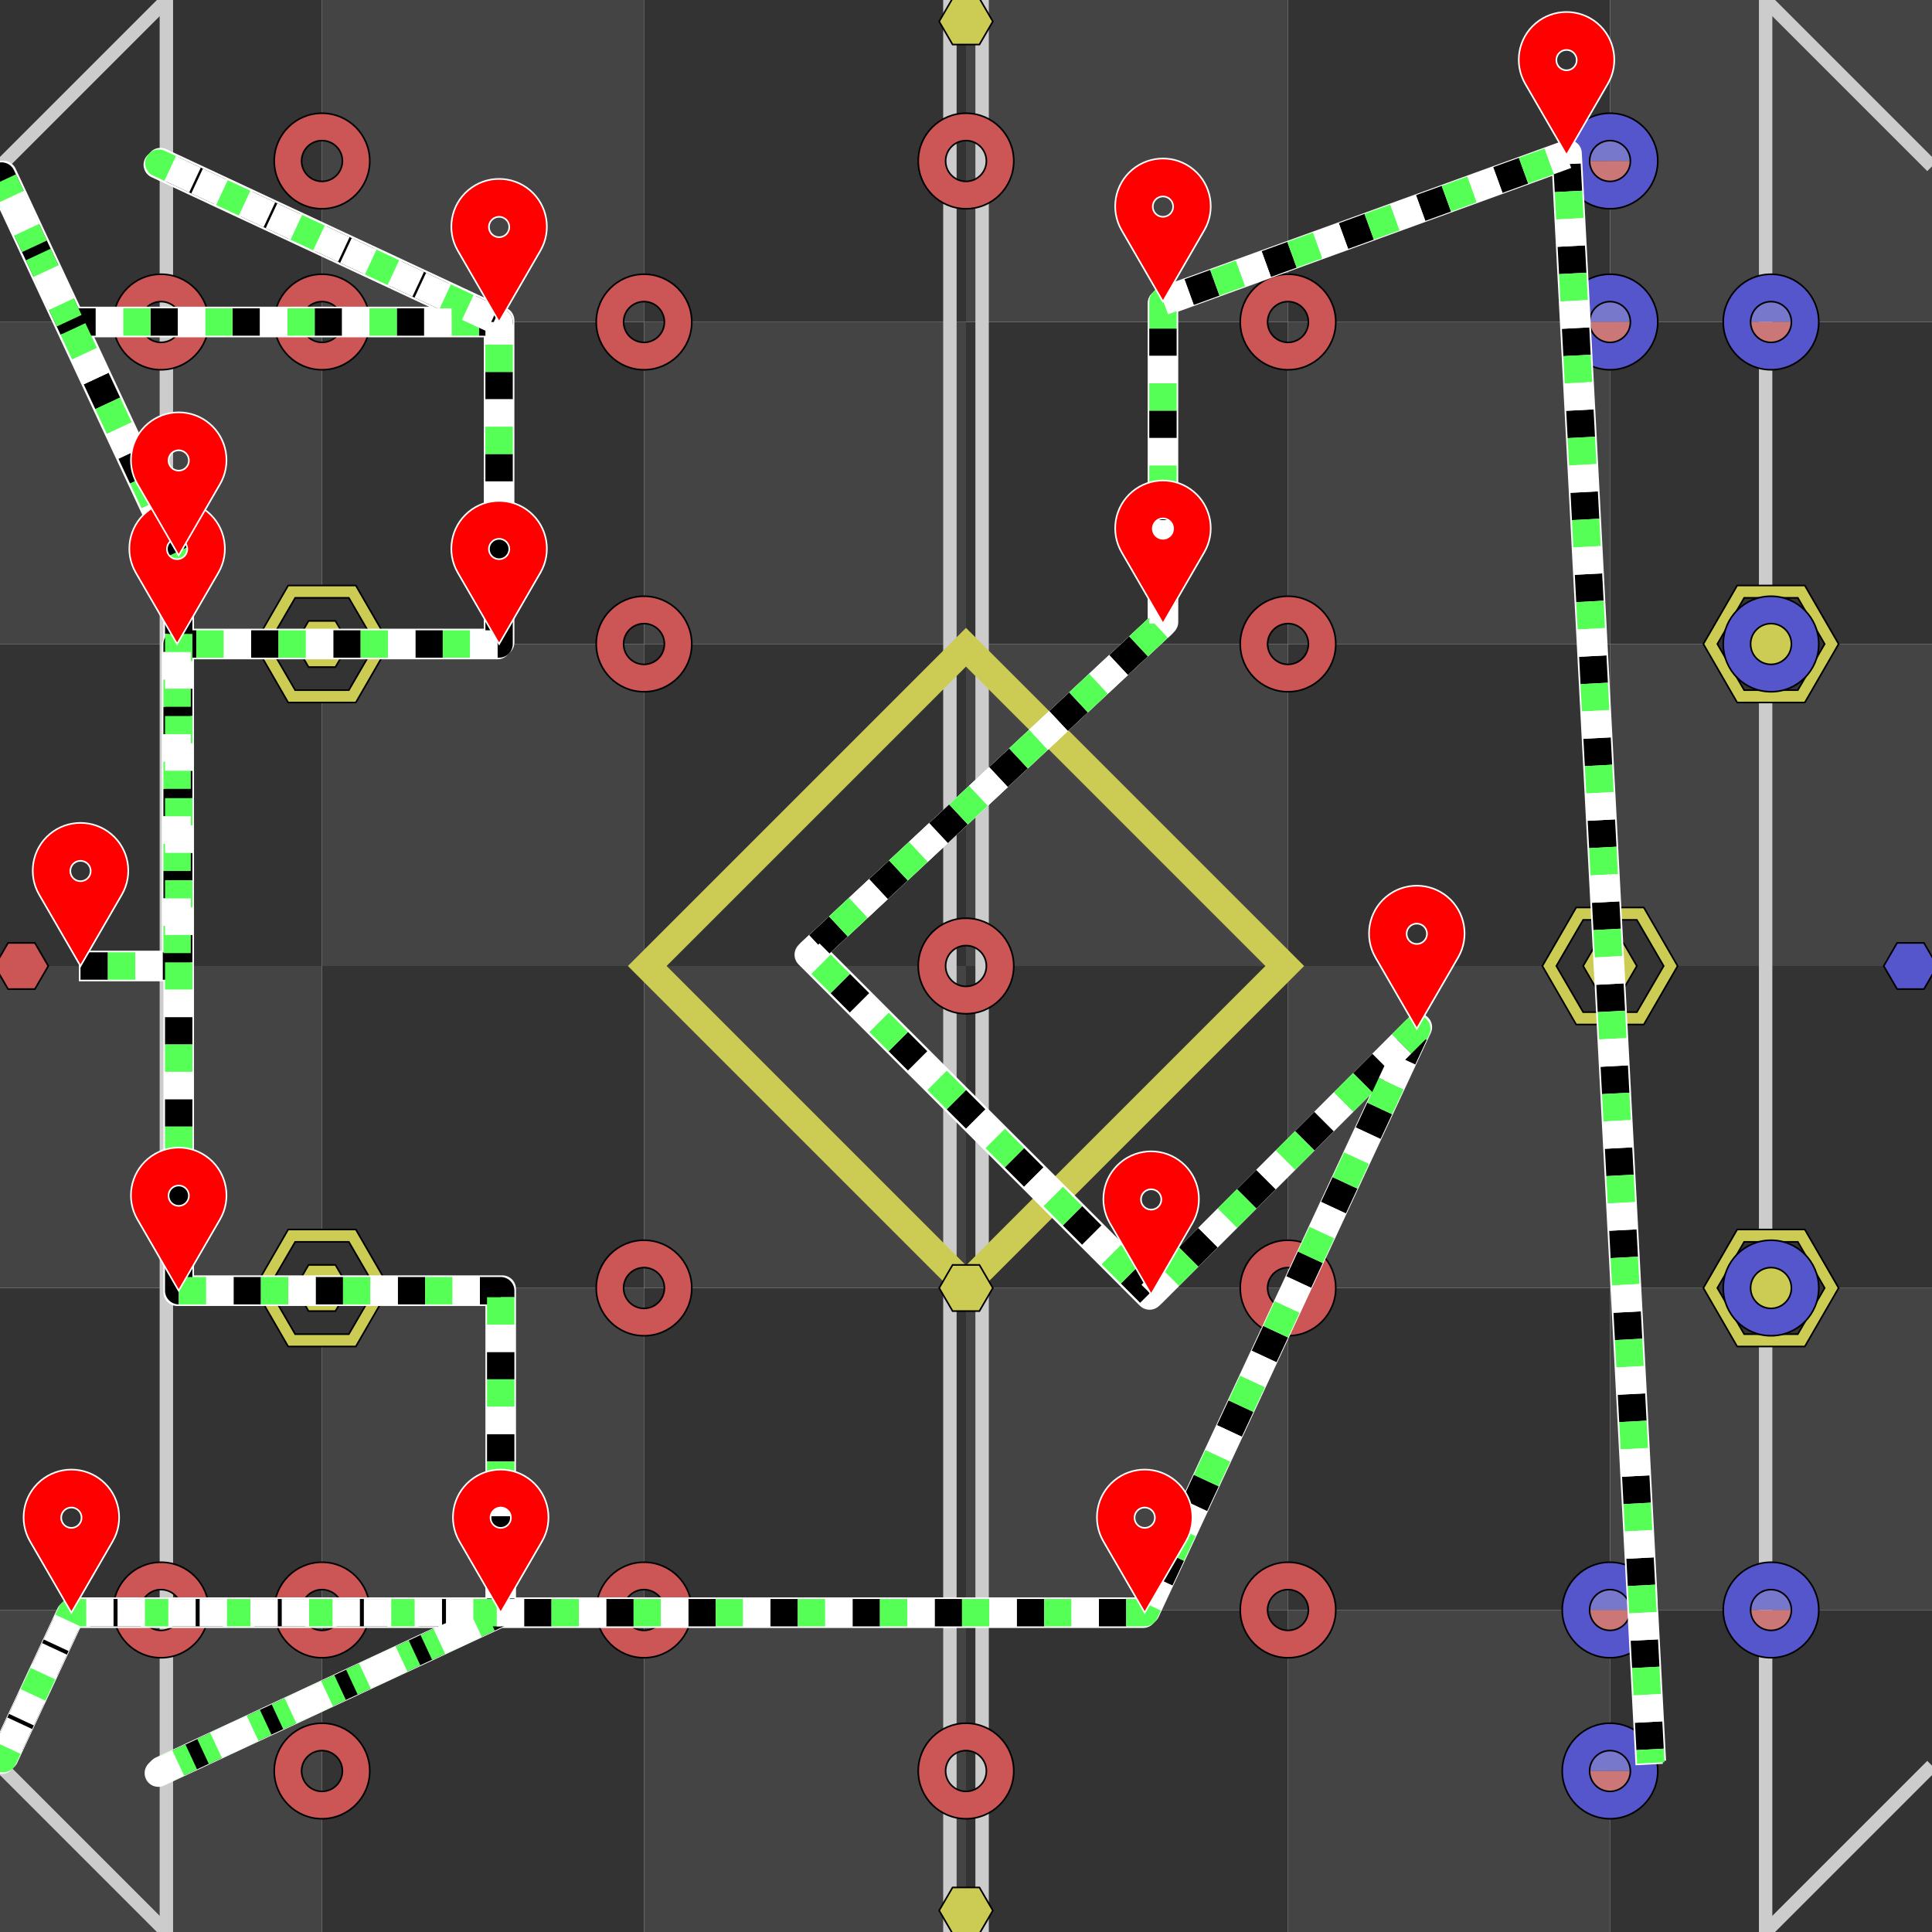
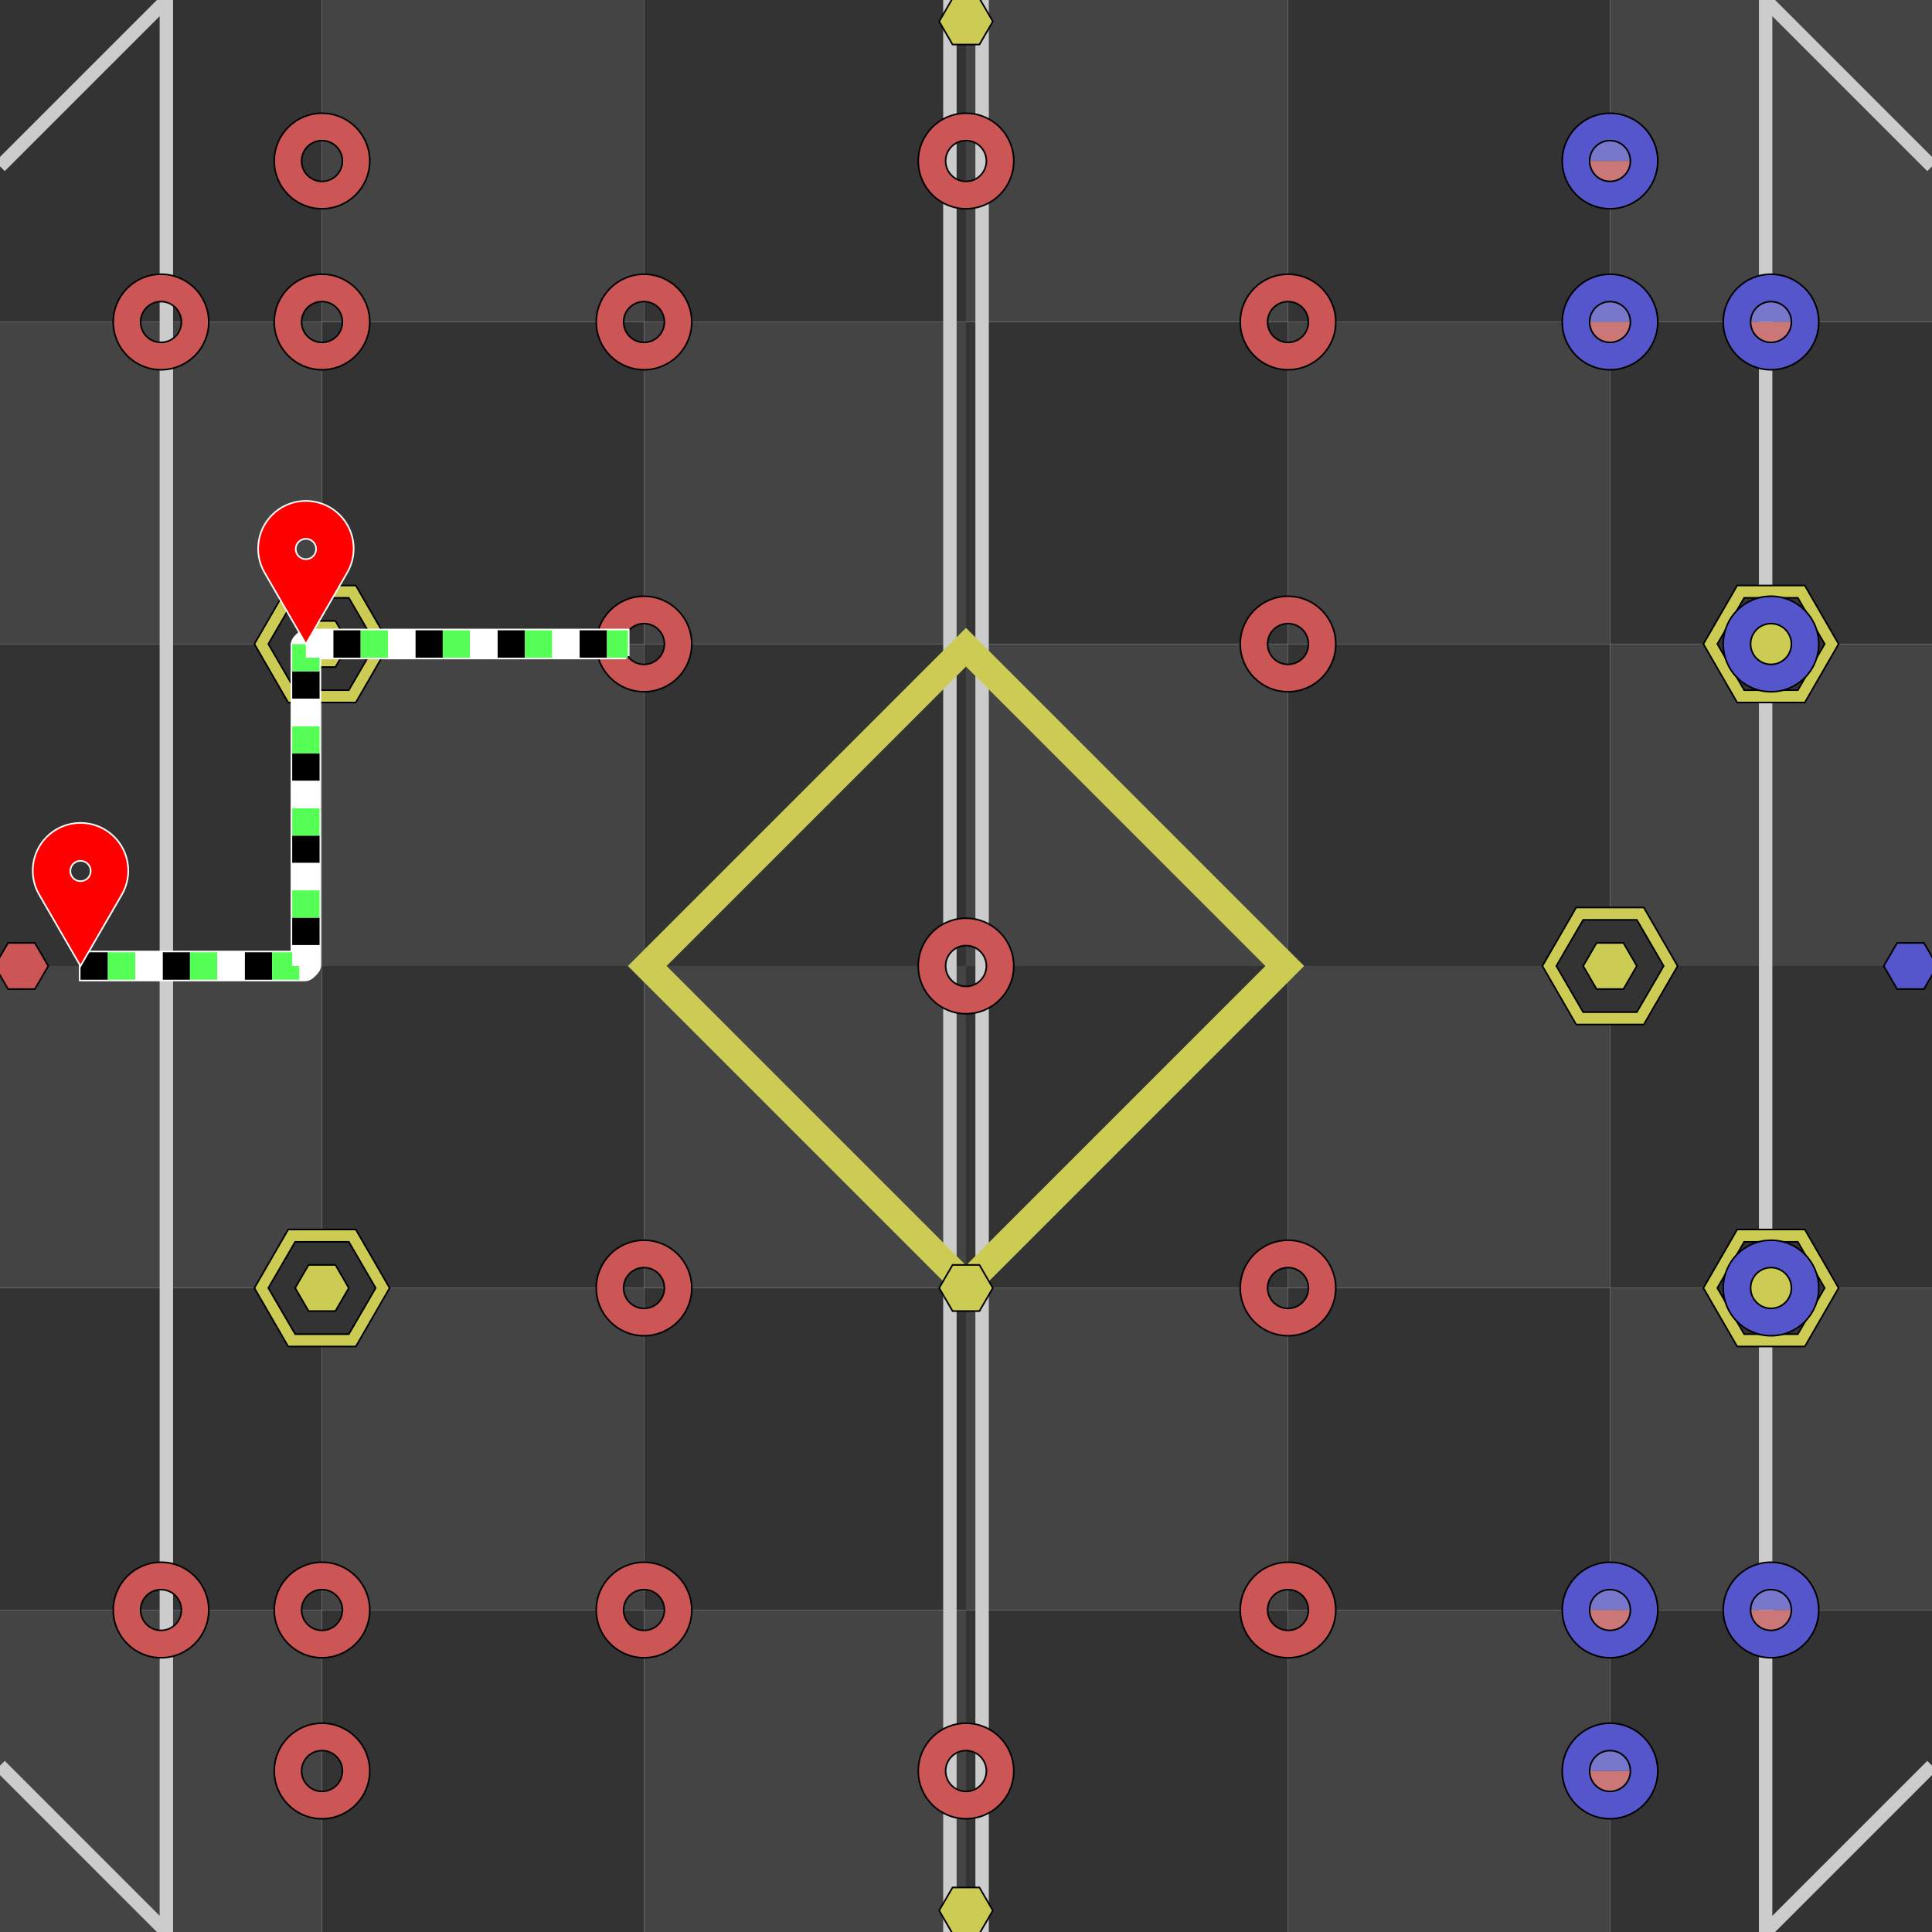
<svg xmlns="http://www.w3.org/2000/svg" version="1.1" width="600" height="600" viewBox="-1800 -1800 3600 3600">
  <g transform="scale(1, -1)">
    <rect x="-1800" y="-1800" width="600" height="600" fill="#444444" />
    <rect x="-1800" y="-1200" width="600" height="600" fill="#333333" />
    <rect x="-1800" y="-600" width="600" height="600" fill="#444444" />
    <rect x="-1800" y="0" width="600" height="600" fill="#333333" />
    <rect x="-1800" y="600" width="600" height="600" fill="#444444" />
    <rect x="-1800" y="1200" width="600" height="600" fill="#333333" />
    <rect x="-1200" y="-1800" width="600" height="600" fill="#333333" />
    <rect x="-1200" y="-1200" width="600" height="600" fill="#444444" />
    <rect x="-1200" y="-600" width="600" height="600" fill="#333333" />
    <rect x="-1200" y="0" width="600" height="600" fill="#444444" />
    <rect x="-1200" y="600" width="600" height="600" fill="#333333" />
    <rect x="-1200" y="1200" width="600" height="600" fill="#444444" />
    <rect x="-600" y="-1800" width="600" height="600" fill="#444444" />
    <rect x="-600" y="-1200" width="600" height="600" fill="#333333" />
    <rect x="-600" y="-600" width="600" height="600" fill="#444444" />
    <rect x="-600" y="0" width="600" height="600" fill="#333333" />
    <rect x="-600" y="600" width="600" height="600" fill="#444444" />
    <rect x="-600" y="1200" width="600" height="600" fill="#333333" />
    <rect x="0" y="-1800" width="600" height="600" fill="#333333" />
    <rect x="0" y="-1200" width="600" height="600" fill="#444444" />
    <rect x="0" y="-600" width="600" height="600" fill="#333333" />
    <rect x="0" y="0" width="600" height="600" fill="#444444" />
    <rect x="0" y="600" width="600" height="600" fill="#333333" />
    <rect x="0" y="1200" width="600" height="600" fill="#444444" />
    <rect x="600" y="-1800" width="600" height="600" fill="#444444" />
    <rect x="600" y="-1200" width="600" height="600" fill="#333333" />
    <rect x="600" y="-600" width="600" height="600" fill="#444444" />
    <rect x="600" y="0" width="600" height="600" fill="#333333" />
    <rect x="600" y="600" width="600" height="600" fill="#444444" />
    <rect x="600" y="1200" width="600" height="600" fill="#333333" />
    <rect x="1200" y="-1800" width="600" height="600" fill="#333333" />
    <rect x="1200" y="-1200" width="600" height="600" fill="#444444" />
    <rect x="1200" y="-600" width="600" height="600" fill="#333333" />
    <rect x="1200" y="0" width="600" height="600" fill="#444444" />
    <rect x="1200" y="600" width="600" height="600" fill="#333333" />
    <rect x="1200" y="1200" width="600" height="600" fill="#444444" />
    <line x1="-1490" y1="-1800" x2="-1490" y2="1800" stroke="#cccccc" stroke-width="25" />
    <line x1="-30" y1="-1800" x2="-30" y2="1800" stroke="#cccccc" stroke-width="25" />
    <line x1="30" y1="-1800" x2="30" y2="1800" stroke="#cccccc" stroke-width="25" />
    <line x1="1490" y1="-1800" x2="1490" y2="1800" stroke="#cccccc" stroke-width="25" />
    <line x1="-1800" y1="-1490" x2="-1490" y2="-1800" stroke="#cccccc" stroke-width="25" />
    <line x1="1800" y1="-1490" x2="1490" y2="-1800" stroke="#cccccc" stroke-width="25" />
    <line x1="-1800" y1="1490" x2="-1490" y2="1800" stroke="#cccccc" stroke-width="25" />
    <line x1="1800" y1="1490" x2="1490" y2="1800" stroke="#cccccc" stroke-width="25" />
    <rect x="-420" y="-420" width="840" height="840" transform="rotate(45)" stroke="#cccc55" fill="none" stroke-width="51" />
    <polygon points="-1710,0 -1735,43 -1785,43 -1810,0 -1785,-43 -1735,-43" fill="#cc5555" stroke="#000000" stroke-width="3" />
    <polygon points="1810,0 1785,43 1735,43 1710,0 1735,-43 1785,-43" fill="#5555cc" stroke="#000000" stroke-width="3" />
    <polygon points="50,1760 25,1803 -25,1803 -50,1760 -25,1717 25,1717" fill="#cccc55" stroke="#000000" stroke-width="3" />
    <polygon points="50,-600 25,-557 -25,-557 -50,-600 -25,-643 25,-643" fill="#cccc55" stroke="#000000" stroke-width="3" />
    <polygon points="50,-1760 25,-1717 -25,-1717 -50,-1760 -25,-1803 25,-1803" fill="#cccc55" stroke="#000000" stroke-width="3" />
    <polygon points="-1074,600 -1137,709 -1263,709 -1326,600 -1263,491 -1137,491" fill="#cccc55" stroke="#000000" stroke-width="3" />
    <polygon points="-1100,600 -1150,686 -1250,686 -1300,600 -1250,514 -1150,514" fill="#333333" stroke="#000000" stroke-width="3" />
    <polygon points="-1150,600 -1175,643 -1225,643 -1250,600 -1225,557 -1175,557" fill="#cccc55" stroke="#000000" stroke-width="3" />
    <polygon points="1626,600 1563,709 1437,709 1374,600 1437,491 1563,491" fill="#cccc55" stroke="#000000" stroke-width="3" />
    <polygon points="1600,600 1550,686 1450,686 1400,600 1450,514 1550,514" fill="#333333" stroke="#000000" stroke-width="3" />
    <polygon points="1550,600 1525,643 1475,643 1450,600 1475,557 1525,557" fill="#cccc55" stroke="#000000" stroke-width="3" />
    <polygon points="1326,0 1263,109 1137,109 1074,0 1137,-109 1263,-109" fill="#cccc55" stroke="#000000" stroke-width="3" />
    <polygon points="1300,0 1250,86 1150,86 1100,0 1150,-86 1250,-86" fill="#333333" stroke="#000000" stroke-width="3" />
    <polygon points="1250,0 1225,43 1175,43 1150,0 1175,-43 1225,-43" fill="#cccc55" stroke="#000000" stroke-width="3" />
    <polygon points="-1074,-600 -1137,-491 -1263,-491 -1326,-600 -1263,-709 -1137,-709" fill="#cccc55" stroke="#000000" stroke-width="3" />
    <polygon points="-1100,-600 -1150,-514 -1250,-514 -1300,-600 -1250,-686 -1150,-686" fill="#333333" stroke="#000000" stroke-width="3" />
    <polygon points="-1150,-600 -1175,-557 -1225,-557 -1250,-600 -1225,-643 -1175,-643" fill="#cccc55" stroke="#000000" stroke-width="3" />
    <polygon points="1626,-600 1563,-491 1437,-491 1374,-600 1437,-709 1563,-709" fill="#cccc55" stroke="#000000" stroke-width="3" />
    <polygon points="1600,-600 1550,-514 1450,-514 1400,-600 1450,-686 1550,-686" fill="#333333" stroke="#000000" stroke-width="3" />
    <polygon points="1550,-600 1525,-557 1475,-557 1450,-600 1475,-643 1525,-643" fill="#cccc55" stroke="#000000" stroke-width="3" />
    <path d="M 1111,1500 a 89,89 0 1,0 178,0" fill="#7777cc" />
    <path d="M 1111,1500 a 89,89 0 1,1 178,0" fill="#cc7777" />
    <path d="M 1111,1500 a 89 89 0 0 0 178 0 a 89 89 0 0 0 -178 0 z m 51 0 a 38 38 0 0 0 76 0 a 38 38 0 0 0 -76 0 z" fill="#5555cc" stroke="#000000" stroke-width="3" fill-rule="evenodd" />
    <path d="M 1111,1200 a 89,89 0 1,0 178,0" fill="#7777cc" />
    <path d="M 1111,1200 a 89,89 0 1,1 178,0" fill="#cc7777" />
    <path d="M 1111,1200 a 89 89 0 0 0 178 0 a 89 89 0 0 0 -178 0 z m 51 0 a 38 38 0 0 0 76 0 a 38 38 0 0 0 -76 0 z" fill="#5555cc" stroke="#000000" stroke-width="3" fill-rule="evenodd" />
    <path d="M 1411,1200 a 89,89 0 1,0 178,0" fill="#7777cc" />
    <path d="M 1411,1200 a 89,89 0 1,1 178,0" fill="#cc7777" />
    <path d="M 1411,1200 a 89 89 0 0 0 178 0 a 89 89 0 0 0 -178 0 z m 51 0 a 38 38 0 0 0 76 0 a 38 38 0 0 0 -76 0 z" fill="#5555cc" stroke="#000000" stroke-width="3" fill-rule="evenodd" />
    <path d="M 1111,-1200 a 89,89 0 1,0 178,0" fill="#7777cc" />
    <path d="M 1111,-1200 a 89,89 0 1,1 178,0" fill="#cc7777" />
    <path d="M 1111,-1200 a 89 89 0 0 0 178 0 a 89 89 0 0 0 -178 0 z m 51 0 a 38 38 0 0 0 76 0 a 38 38 0 0 0 -76 0 z" fill="#5555cc" stroke="#000000" stroke-width="3" fill-rule="evenodd" />
    <path d="M 1411,-1200 a 89,89 0 1,0 178,0" fill="#7777cc" />
    <path d="M 1411,-1200 a 89,89 0 1,1 178,0" fill="#cc7777" />
    <path d="M 1411,-1200 a 89 89 0 0 0 178 0 a 89 89 0 0 0 -178 0 z m 51 0 a 38 38 0 0 0 76 0 a 38 38 0 0 0 -76 0 z" fill="#5555cc" stroke="#000000" stroke-width="3" fill-rule="evenodd" />
    <path d="M 1111,-1500 a 89,89 0 1,0 178,0" fill="#7777cc" />
    <path d="M 1111,-1500 a 89,89 0 1,1 178,0" fill="#cc7777" />
    <path d="M 1111,-1500 a 89 89 0 0 0 178 0 a 89 89 0 0 0 -178 0 z m 51 0 a 38 38 0 0 0 76 0 a 38 38 0 0 0 -76 0 z" fill="#5555cc" stroke="#000000" stroke-width="3" fill-rule="evenodd" />
    <path d="M -1289,1500 a 89 89 0 0 0 178 0 a 89 89 0 0 0 -178 0 z m 51 0 a 38 38 0 0 0 76 0 a 38 38 0 0 0 -76 0 z" fill="#cc5555" stroke="#000000" stroke-width="3" fill-rule="evenodd" />
    <path d="M -89,1500 a 89 89 0 0 0 178 0 a 89 89 0 0 0 -178 0 z m 51 0 a 38 38 0 0 0 76 0 a 38 38 0 0 0 -76 0 z" fill="#cc5555" stroke="#000000" stroke-width="3" fill-rule="evenodd" />
    <path d="M -1589,1200 a 89 89 0 0 0 178 0 a 89 89 0 0 0 -178 0 z m 51 0 a 38 38 0 0 0 76 0 a 38 38 0 0 0 -76 0 z" fill="#cc5555" stroke="#000000" stroke-width="3" fill-rule="evenodd" />
    <path d="M -1289,1200 a 89 89 0 0 0 178 0 a 89 89 0 0 0 -178 0 z m 51 0 a 38 38 0 0 0 76 0 a 38 38 0 0 0 -76 0 z" fill="#cc5555" stroke="#000000" stroke-width="3" fill-rule="evenodd" />
    <path d="M -689,1200 a 89 89 0 0 0 178 0 a 89 89 0 0 0 -178 0 z m 51 0 a 38 38 0 0 0 76 0 a 38 38 0 0 0 -76 0 z" fill="#cc5555" stroke="#000000" stroke-width="3" fill-rule="evenodd" />
    <path d="M 511,1200 a 89 89 0 0 0 178 0 a 89 89 0 0 0 -178 0 z m 51 0 a 38 38 0 0 0 76 0 a 38 38 0 0 0 -76 0 z" fill="#cc5555" stroke="#000000" stroke-width="3" fill-rule="evenodd" />
    <path d="M -689,600 a 89 89 0 0 0 178 0 a 89 89 0 0 0 -178 0 z m 51 0 a 38 38 0 0 0 76 0 a 38 38 0 0 0 -76 0 z" fill="#cc5555" stroke="#000000" stroke-width="3" fill-rule="evenodd" />
    <path d="M 511,600 a 89 89 0 0 0 178 0 a 89 89 0 0 0 -178 0 z m 51 0 a 38 38 0 0 0 76 0 a 38 38 0 0 0 -76 0 z" fill="#cc5555" stroke="#000000" stroke-width="3" fill-rule="evenodd" />
    <path d="M -89,0 a 89 89 0 0 0 178 0 a 89 89 0 0 0 -178 0 z m 51 0 a 38 38 0 0 0 76 0 a 38 38 0 0 0 -76 0 z" fill="#cc5555" stroke="#000000" stroke-width="3" fill-rule="evenodd" />
    <path d="M -689,-600 a 89 89 0 0 0 178 0 a 89 89 0 0 0 -178 0 z m 51 0 a 38 38 0 0 0 76 0 a 38 38 0 0 0 -76 0 z" fill="#cc5555" stroke="#000000" stroke-width="3" fill-rule="evenodd" />
    <path d="M 511,-600 a 89 89 0 0 0 178 0 a 89 89 0 0 0 -178 0 z m 51 0 a 38 38 0 0 0 76 0 a 38 38 0 0 0 -76 0 z" fill="#cc5555" stroke="#000000" stroke-width="3" fill-rule="evenodd" />
    <path d="M -1589,-1200 a 89 89 0 0 0 178 0 a 89 89 0 0 0 -178 0 z m 51 0 a 38 38 0 0 0 76 0 a 38 38 0 0 0 -76 0 z" fill="#cc5555" stroke="#000000" stroke-width="3" fill-rule="evenodd" />
    <path d="M -1289,-1200 a 89 89 0 0 0 178 0 a 89 89 0 0 0 -178 0 z m 51 0 a 38 38 0 0 0 76 0 a 38 38 0 0 0 -76 0 z" fill="#cc5555" stroke="#000000" stroke-width="3" fill-rule="evenodd" />
    <path d="M -689,-1200 a 89 89 0 0 0 178 0 a 89 89 0 0 0 -178 0 z m 51 0 a 38 38 0 0 0 76 0 a 38 38 0 0 0 -76 0 z" fill="#cc5555" stroke="#000000" stroke-width="3" fill-rule="evenodd" />
    <path d="M 511,-1200 a 89 89 0 0 0 178 0 a 89 89 0 0 0 -178 0 z m 51 0 a 38 38 0 0 0 76 0 a 38 38 0 0 0 -76 0 z" fill="#cc5555" stroke="#000000" stroke-width="3" fill-rule="evenodd" />
    <path d="M -1289,-1500 a 89 89 0 0 0 178 0 a 89 89 0 0 0 -178 0 z m 51 0 a 38 38 0 0 0 76 0 a 38 38 0 0 0 -76 0 z" fill="#cc5555" stroke="#000000" stroke-width="3" fill-rule="evenodd" />
    <path d="M -89,-1500 a 89 89 0 0 0 178 0 a 89 89 0 0 0 -178 0 z m 51 0 a 38 38 0 0 0 76 0 a 38 38 0 0 0 -76 0 z" fill="#cc5555" stroke="#000000" stroke-width="3" fill-rule="evenodd" />
    <path d="M 1411,600 a 89 89 0 0 0 178 0 a 89 89 0 0 0 -178 0 z m 51 0 a 38 38 0 0 0 76 0 a 38 38 0 0 0 -76 0 z" fill="#5555cc" stroke="#000000" stroke-width="3" fill-rule="evenodd" />
    <path d="M 1411,-600 a 89 89 0 0 0 178 0 a 89 89 0 0 0 -178 0 z m 51 0 a 38 38 0 0 0 76 0 a 38 38 0 0 0 -76 0 z" fill="#5555cc" stroke="#000000" stroke-width="3" fill-rule="evenodd" />
-     <polyline points="-1647,3 -1467,3 -1467,603 -867,603 -867,1203 -1501,1499 -867,1203 -1667,1203 -1794,1475 -1464,768 -1464,-602 -864,-602 -864,-1202 -1499,-1498 -864,-1202 -1664,-1202 -1791,-1474 -1664,-1202 336,-1202 843,-114 348,-609 -288,27 370,641 370,1241 1122,1514 1279,-1482" fill="none" stroke="#ffffff" stroke-width="51" stroke-linejoin="round" />
-     <polyline points="-1653,-3 -1473,-3 -1473,597 -873,597 -873,1197 -1507,1493 -873,1197 -1673,1197 -1800,1469 -1470,762 -1470,-608 -870,-608 -870,-1208 -1505,-1504 -870,-1208 -1670,-1208 -1797,-1480 -1670,-1208 330,-1208 837,-120 342,-615 -294,21 364,635 364,1235 1116,1508 1273,-1488" fill="none" stroke="#ffffff" stroke-width="51" stroke-linejoin="round" />
-     <polyline points="-1650,0 -1470,0 -1470,600 -870,600 -870,1200 -1504,1496 -870,1200 -1670,1200 -1797,1472 -1467,765 -1467,-605 -867,-605 -867,-1205 -1502,-1501 -867,-1205 -1667,-1205 -1794,-1477 -1667,-1205 333,-1205 840,-117 345,-612 -291,24 367,638 367,1238 1119,1511 1276,-1485" fill="none" stroke="#000000" stroke-width="51" stroke-dasharray="51,102" stroke-linejoin="round" />
-     <polyline points="-1650,0 -1470,0 -1470,600 -870,600 -870,1200 -1504,1496 -870,1200 -1670,1200 -1797,1472 -1467,765 -1467,-605 -867,-605 -867,-1205 -1502,-1501 -867,-1205 -1667,-1205 -1794,-1477 -1667,-1205 333,-1205 840,-117 345,-612 -291,24 367,638 367,1238 1119,1511 1276,-1485" fill="none" stroke="#55ff55" stroke-width="51" stroke-dasharray="51,102" stroke-dashoffset="102" stroke-linejoin="round" />
-     <polyline points="-1650,0 -1470,0 -1470,600 -870,600 -870,1200 -1504,1496 -870,1200 -1670,1200 -1797,1472 -1467,765 -1467,-605 -867,-605 -867,-1205 -1502,-1501 -867,-1205 -1667,-1205 -1794,-1477 -1667,-1205 333,-1205 840,-117 345,-612 -291,24 367,638 367,1238 1119,1511 1276,-1485" fill="none" stroke="#ffffff" stroke-width="51" stroke-dasharray="51,102" stroke-dashoffset="51" stroke-linejoin="round" />
+     <polyline points="-1647,3 -1227,3 -1227,603 -627,603" fill="none" stroke="#ffffff" stroke-width="51" stroke-linejoin="round" />
+     <polyline points="-1653,-3 -1233,-3 -1233,597 -633,597" fill="none" stroke="#ffffff" stroke-width="51" stroke-linejoin="round" />
+     <polyline points="-1650,0 -1230,0 -1230,600 -630,600" fill="none" stroke="#000000" stroke-width="51" stroke-dasharray="51,102" stroke-linejoin="round" />
+     <polyline points="-1650,0 -1230,0 -1230,600 -630,600" fill="none" stroke="#55ff55" stroke-width="51" stroke-dasharray="51,102" stroke-dashoffset="102" stroke-linejoin="round" />
+     <polyline points="-1650,0 -1230,0 -1230,600 -630,600" fill="none" stroke="#ffffff" stroke-width="51" stroke-dasharray="51,102" stroke-dashoffset="51" stroke-linejoin="round" />
    <path d="M -1650,0 l -77 133 a 89 89 0 1 0 154 0 z m -19 177 a 19 19 0 0 0 38 0 a 19 19 0 0 0 -38 0 z" fill="#ff0000" stroke="#ffffff" stroke-width="3" fill-rule="evenodd" />
-     <path d="M -1470,600 l -77 133 a 89 89 0 1 0 154 0 z m -19 177 a 19 19 0 0 0 38 0 a 19 19 0 0 0 -38 0 z" fill="#ff0000" stroke="#ffffff" stroke-width="3" fill-rule="evenodd" />
-     <path d="M -870,600 l -77 133 a 89 89 0 1 0 154 0 z m -19 177 a 19 19 0 0 0 38 0 a 19 19 0 0 0 -38 0 z" fill="#ff0000" stroke="#ffffff" stroke-width="3" fill-rule="evenodd" />
-     <path d="M -870,1200 l -77 133 a 89 89 0 1 0 154 0 z m -19 177 a 19 19 0 0 0 38 0 a 19 19 0 0 0 -38 0 z" fill="#ff0000" stroke="#ffffff" stroke-width="3" fill-rule="evenodd" />
-     <path d="M -1467,765 l -77 133 a 89 89 0 1 0 154 0 z m -19 177 a 19 19 0 0 0 38 0 a 19 19 0 0 0 -38 0 z" fill="#ff0000" stroke="#ffffff" stroke-width="3" fill-rule="evenodd" />
-     <path d="M -1467,-605 l -77 133 a 89 89 0 1 0 154 0 z m -19 177 a 19 19 0 0 0 38 0 a 19 19 0 0 0 -38 0 z" fill="#ff0000" stroke="#ffffff" stroke-width="3" fill-rule="evenodd" />
-     <path d="M -867,-1205 l -77 133 a 89 89 0 1 0 154 0 z m -19 177 a 19 19 0 0 0 38 0 a 19 19 0 0 0 -38 0 z" fill="#ff0000" stroke="#ffffff" stroke-width="3" fill-rule="evenodd" />
-     <path d="M -1667,-1205 l -77 133 a 89 89 0 1 0 154 0 z m -19 177 a 19 19 0 0 0 38 0 a 19 19 0 0 0 -38 0 z" fill="#ff0000" stroke="#ffffff" stroke-width="3" fill-rule="evenodd" />
-     <path d="M 333,-1205 l -77 133 a 89 89 0 1 0 154 0 z m -19 177 a 19 19 0 0 0 38 0 a 19 19 0 0 0 -38 0 z" fill="#ff0000" stroke="#ffffff" stroke-width="3" fill-rule="evenodd" />
-     <path d="M 840,-117 l -77 133 a 89 89 0 1 0 154 0 z m -19 177 a 19 19 0 0 0 38 0 a 19 19 0 0 0 -38 0 z" fill="#ff0000" stroke="#ffffff" stroke-width="3" fill-rule="evenodd" />
-     <path d="M 345,-612 l -77 133 a 89 89 0 1 0 154 0 z m -19 177 a 19 19 0 0 0 38 0 a 19 19 0 0 0 -38 0 z" fill="#ff0000" stroke="#ffffff" stroke-width="3" fill-rule="evenodd" />
-     <path d="M 367,638 l -77 133 a 89 89 0 1 0 154 0 z m -19 177 a 19 19 0 0 0 38 0 a 19 19 0 0 0 -38 0 z" fill="#ff0000" stroke="#ffffff" stroke-width="3" fill-rule="evenodd" />
-     <path d="M 367,1238 l -77 133 a 89 89 0 1 0 154 0 z m -19 177 a 19 19 0 0 0 38 0 a 19 19 0 0 0 -38 0 z" fill="#ff0000" stroke="#ffffff" stroke-width="3" fill-rule="evenodd" />
-     <path d="M 1119,1511 l -77 133 a 89 89 0 1 0 154 0 z m -19 177 a 19 19 0 0 0 38 0 a 19 19 0 0 0 -38 0 z" fill="#ff0000" stroke="#ffffff" stroke-width="3" fill-rule="evenodd" />
+     <path d="M -1230,600 l -77 133 a 89 89 0 1 0 154 0 z m -19 177 a 19 19 0 0 0 38 0 a 19 19 0 0 0 -38 0 z" fill="#ff0000" stroke="#ffffff" stroke-width="3" fill-rule="evenodd" />
  </g>
</svg>
